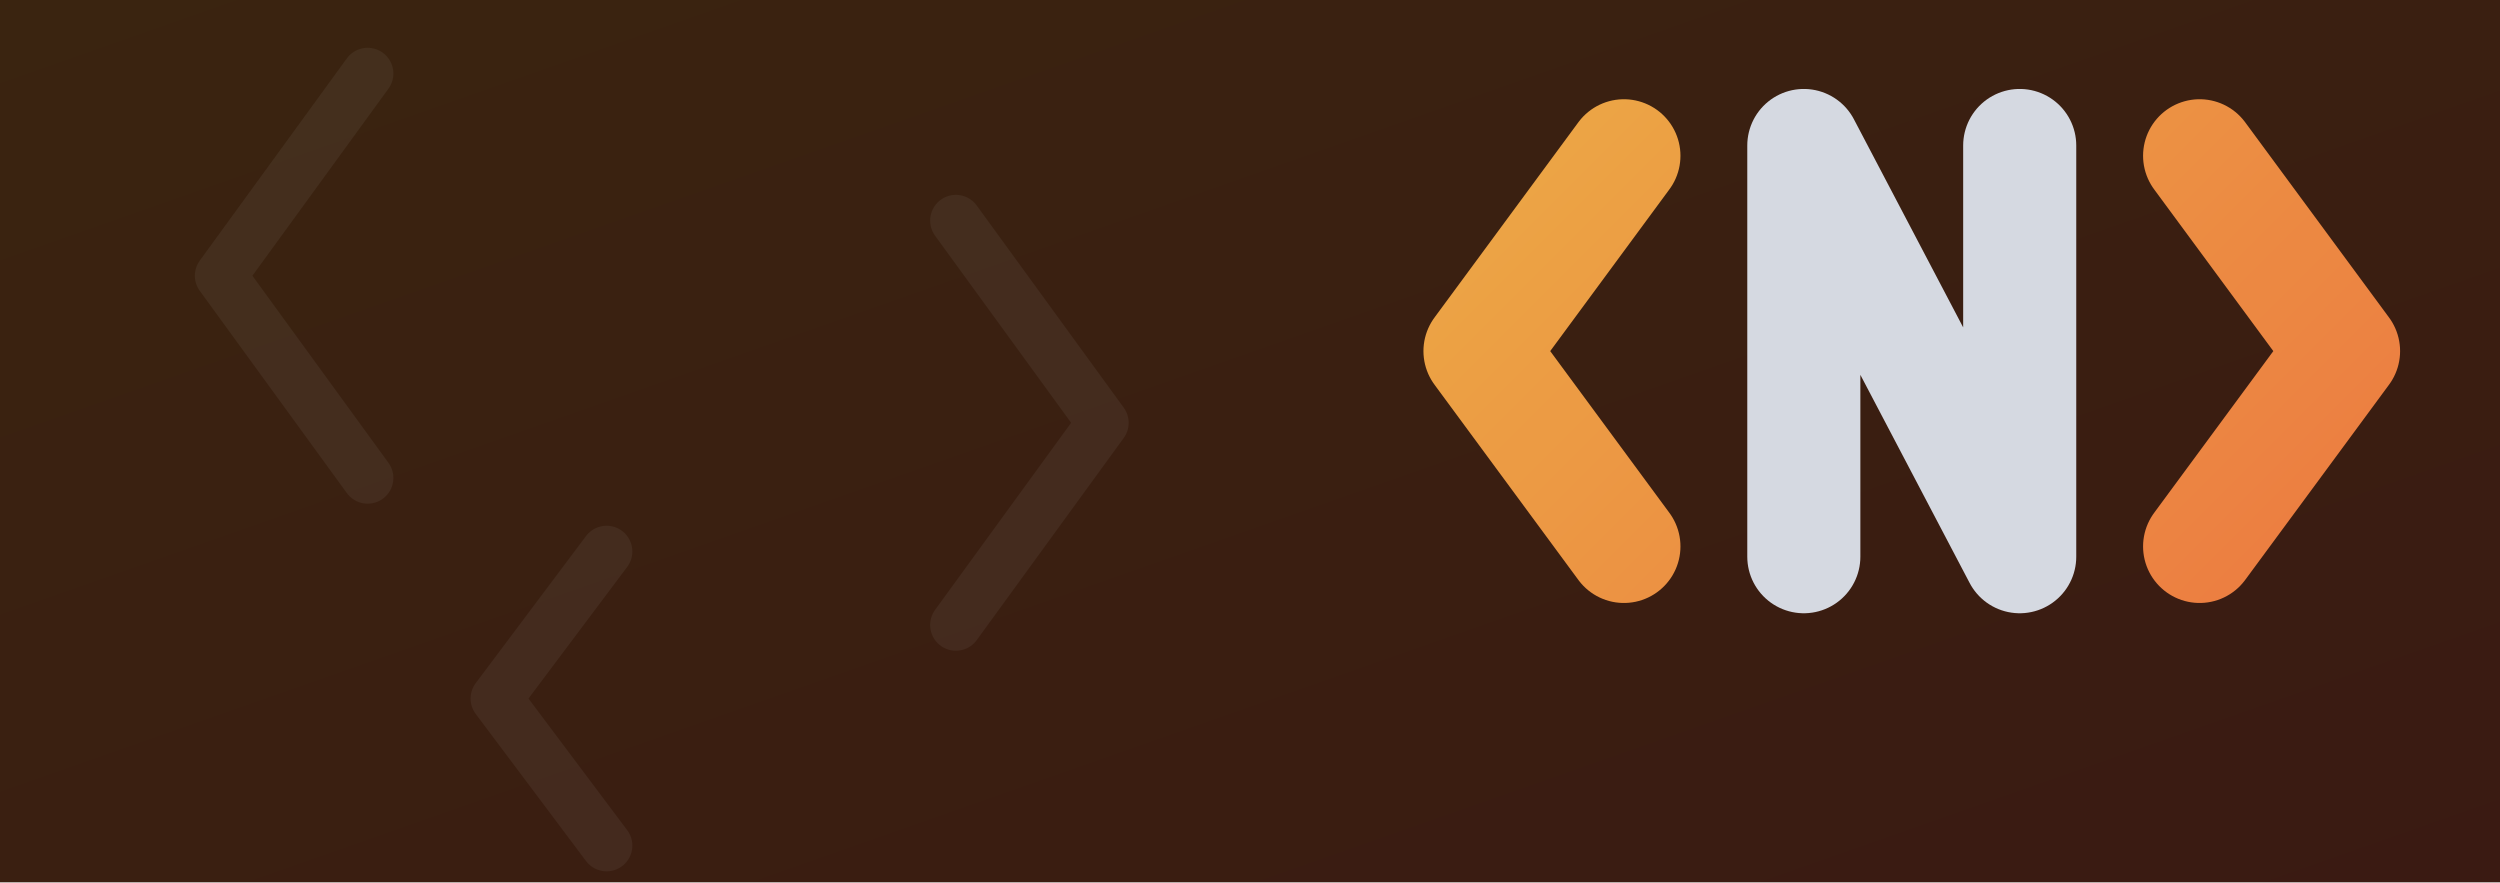
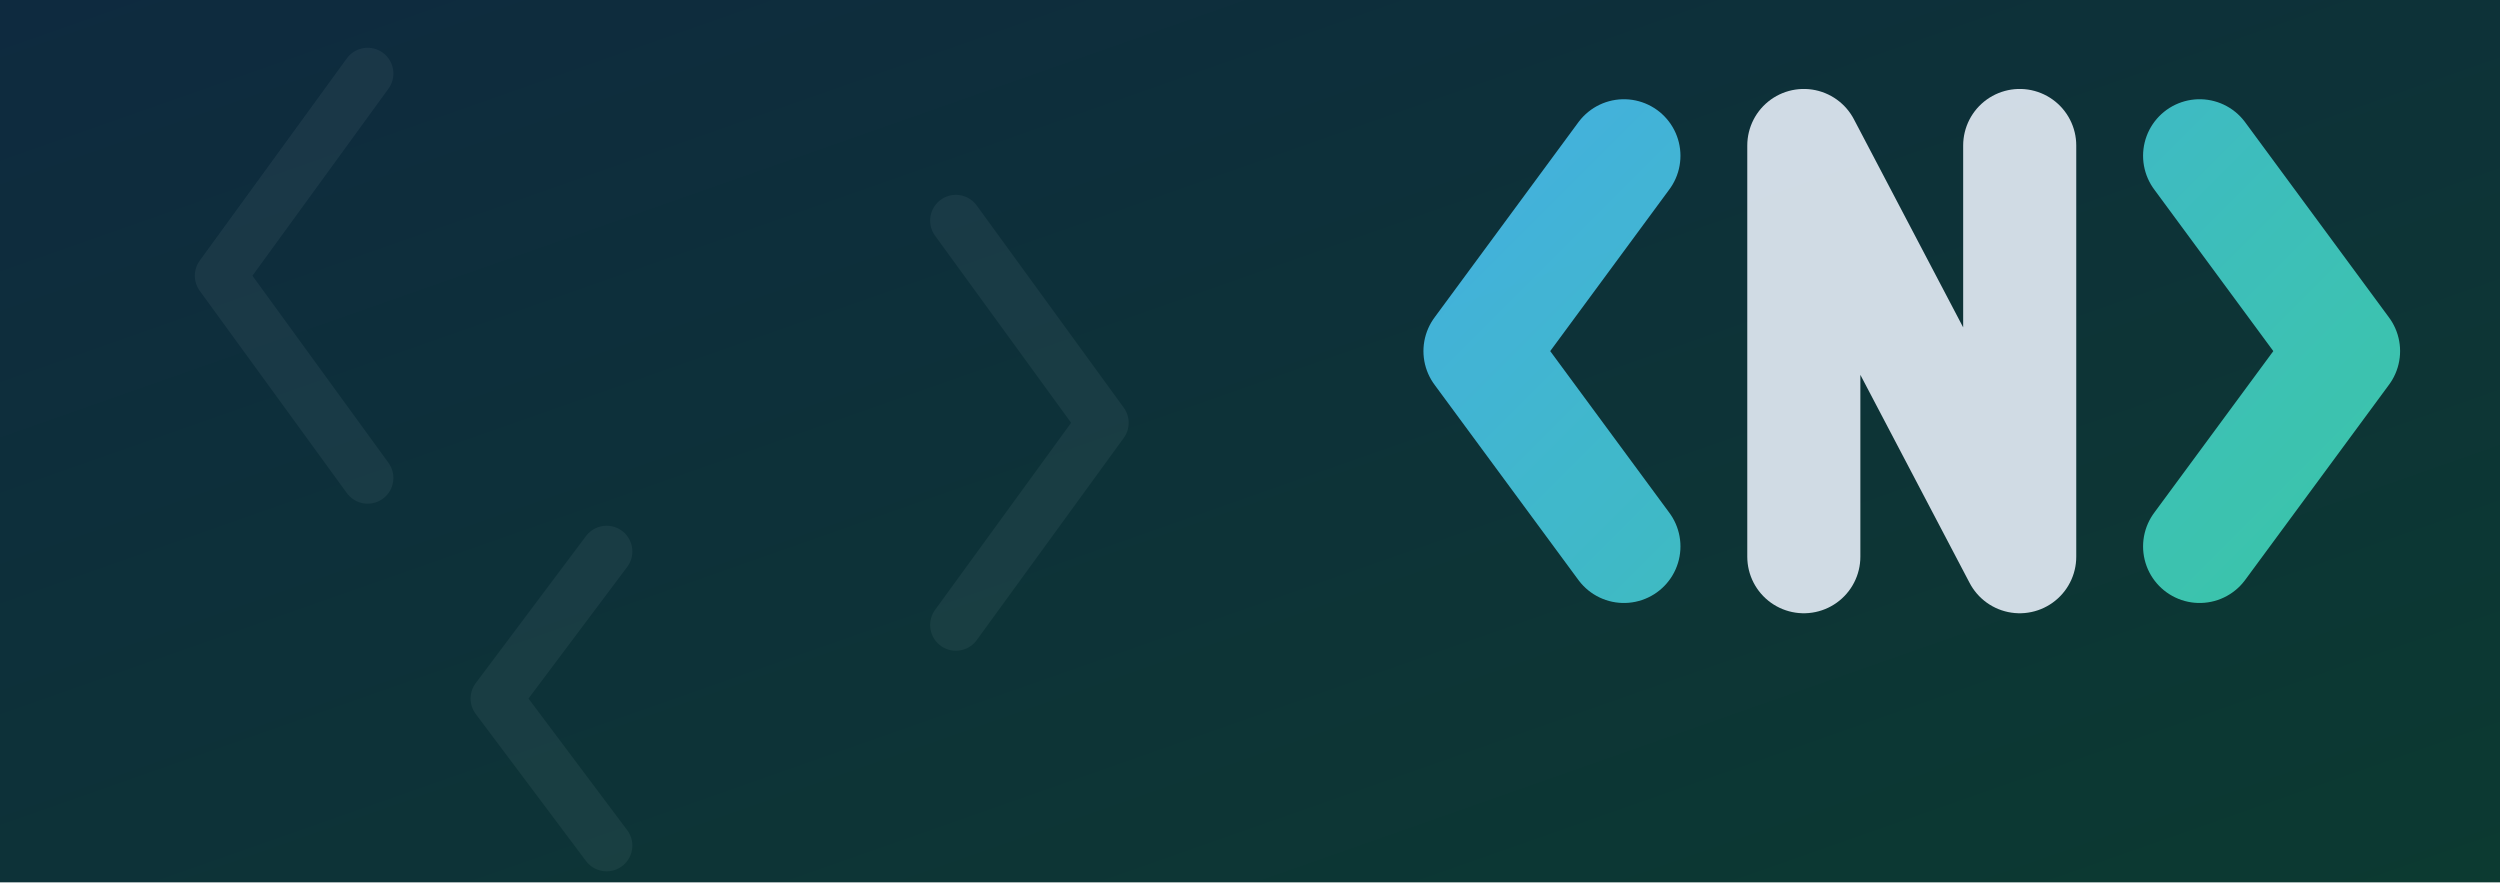
<svg xmlns="http://www.w3.org/2000/svg" width="1360" height="480" viewBox="0 0 1360 480">
  <defs>
    <linearGradient id="g" gradientUnits="userSpaceOnUse" x1="64" y1="64" x2="448" y2="448">
-       <stop offset="0" stop-color="#FFC24B" />
-       <stop offset="1" stop-color="#FF7A45" />
+       <stop offset="0" stop-color="#4CB8FF" />
+       <stop offset="1" stop-color="#3DDBA6" />
    </linearGradient>
    <linearGradient id="band" x1="0" y1="0" x2="1" y2="1">
-       <stop offset="0" stop-color="#3A2410" />
-       <stop offset="1" stop-color="#3A1A12" />
+       <stop offset="0" stop-color="#0E2A3F" />
+       <stop offset="1" stop-color="#0C3A31" />
    </linearGradient>
  </defs>
  <rect width="1360" height="480" fill="url(#band)" />
  <g opacity="0.9" transform="translate(760 40) scale(1.0)">
    <svg x="0" y="0" width="560" height="302" viewBox="56 148 400 216">
      <g fill="none" stroke-linecap="round" stroke-linejoin="round" stroke-width="44">
        <path d="M144 180 L88 256 L144 332" stroke="url(#g)" />
        <path d="M368 180 L424 256 L368 332" stroke="url(#g)" />
        <path d="M214 336 V176 L298 336 V176" stroke="#E6EDF7" />
      </g>
    </svg>
  </g>
  <g fill="none" stroke="#E6EDF7" stroke-opacity="0.06" stroke-width="28" stroke-linecap="round" stroke-linejoin="round">
    <path d="M200 40 L120 150 L200 260" />
    <path d="M520 120 L600 230 L520 340" />
    <path d="M330 300 L270 380 L330 460" />
  </g>
</svg>
